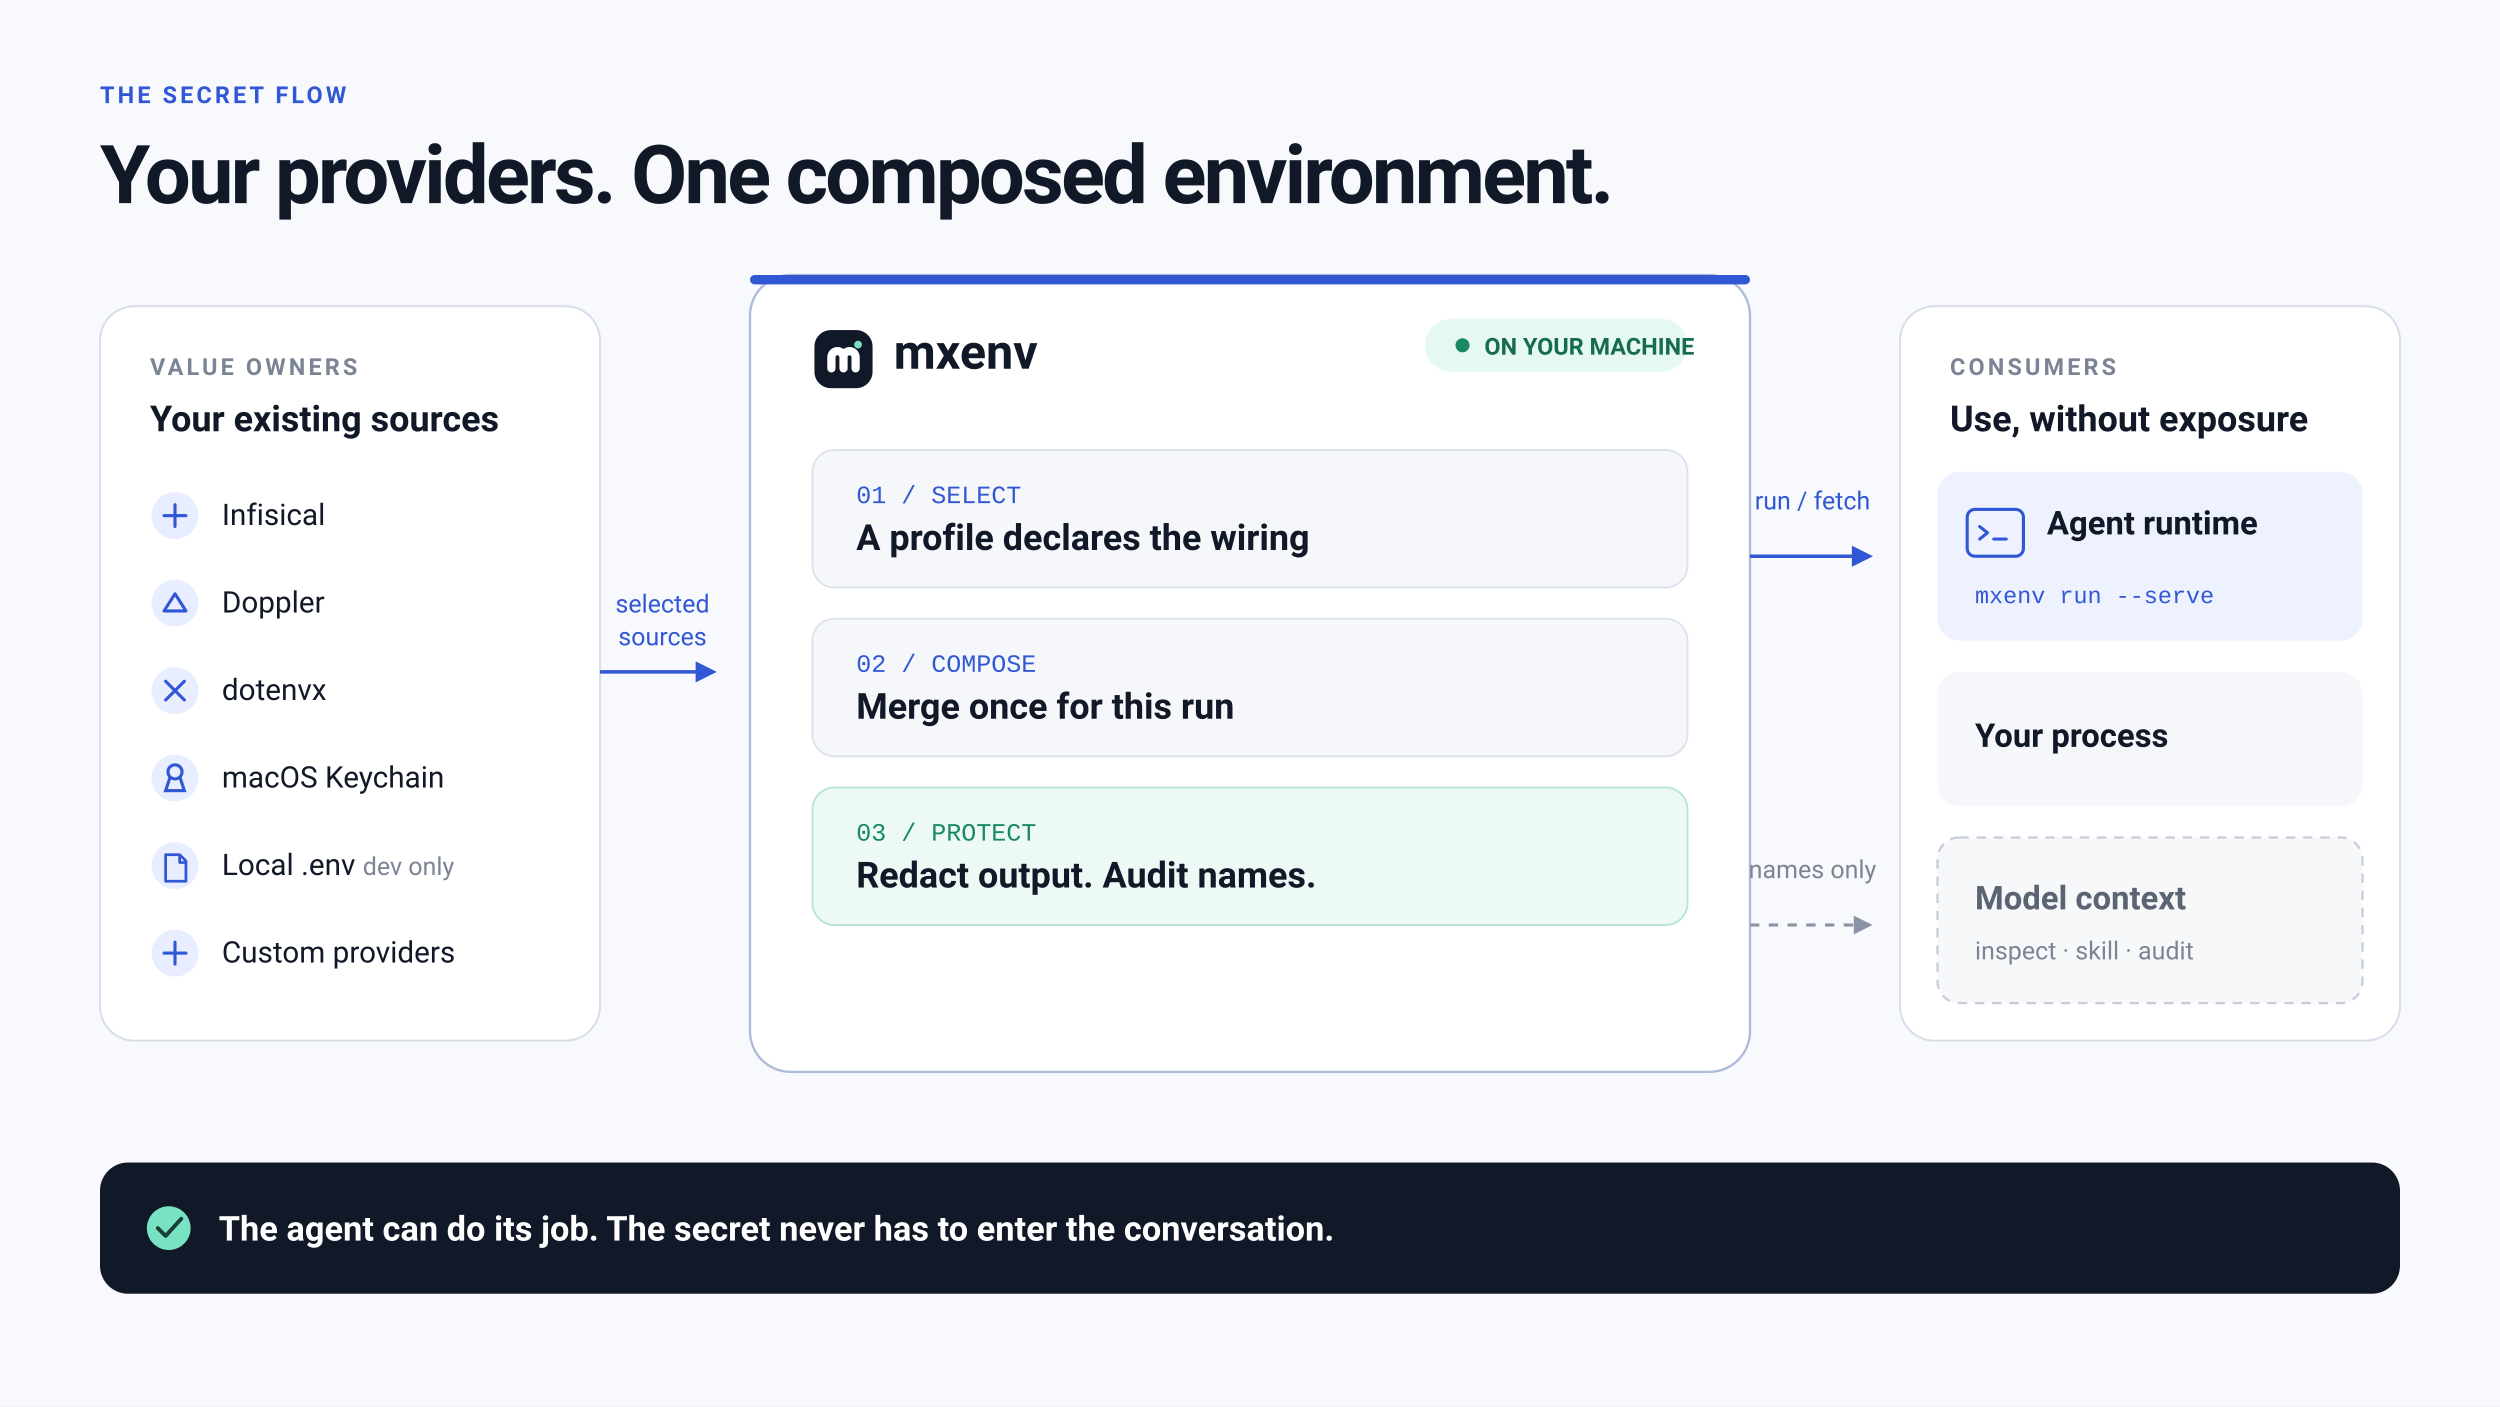
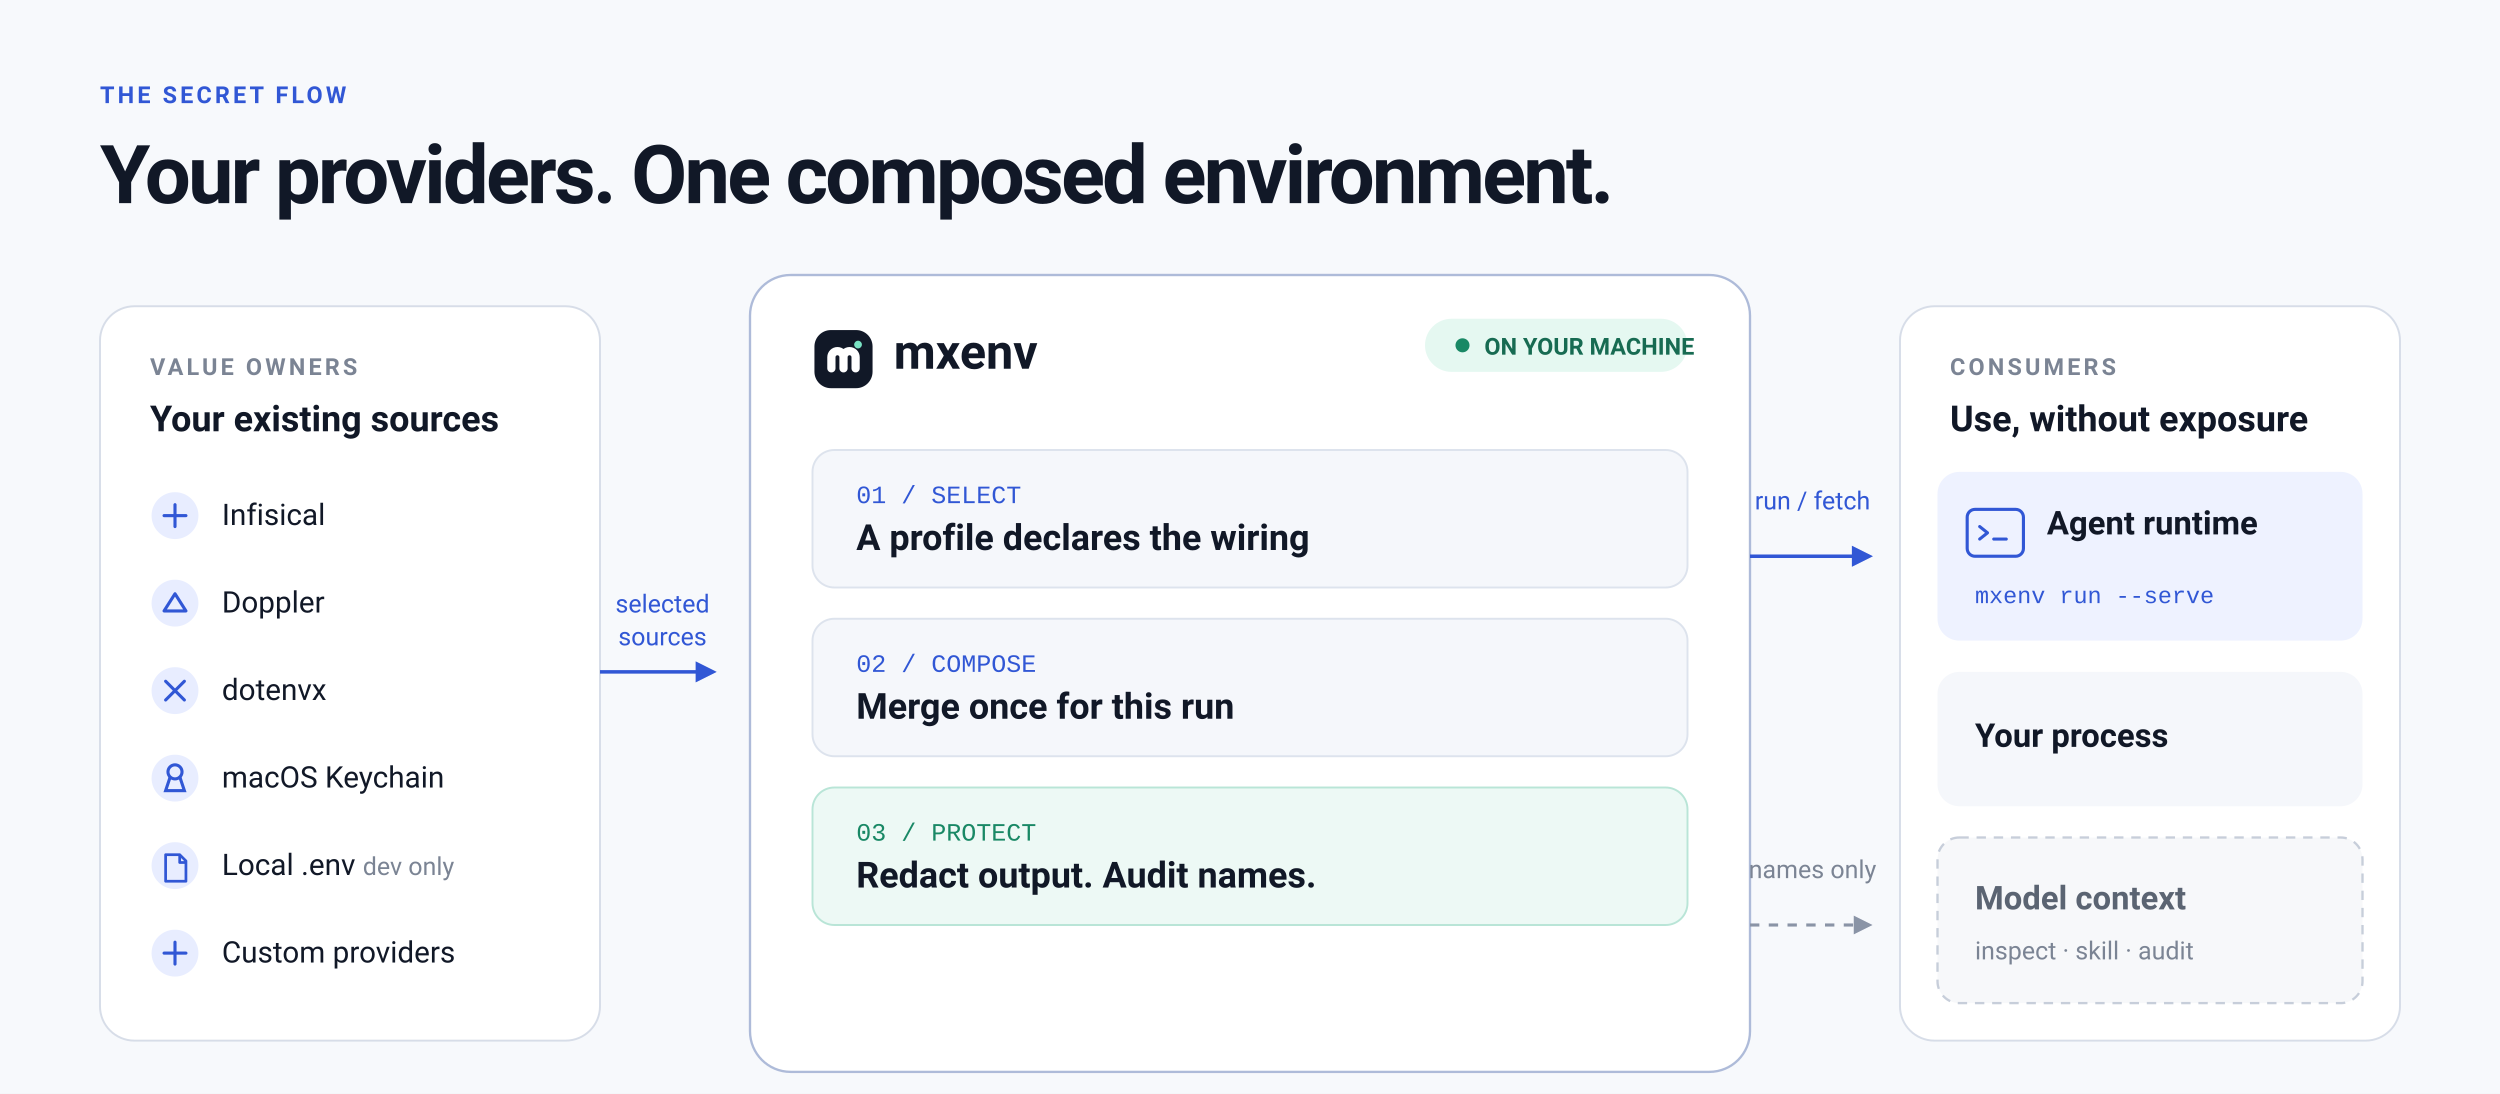
- <svg xmlns="http://www.w3.org/2000/svg" viewBox="0 0 1600 900" width="1600" height="900" role="img" aria-labelledby="title desc">
+ <svg xmlns="http://www.w3.org/2000/svg" viewBox="0 0 1600 700" width="1600" height="700" role="img" aria-labelledby="title desc">
  <defs>
    <marker id="arrow" viewBox="0 0 10 10" refX="8" refY="5" markerWidth="6" markerHeight="6" orient="auto-start-reverse">
      <path d="M0 0 10 5 0 10Z" fill="#3157D5" />
    </marker>
    <marker id="arrow-muted" viewBox="0 0 10 10" refX="8" refY="5" markerWidth="6" markerHeight="6" orient="auto-start-reverse">
      <path d="M0 0 10 5 0 10Z" fill="#8A94A6" />
    </marker>
    <style>
      .sans{font-family:-apple-system,BlinkMacSystemFont,'Segoe UI',Roboto,'Helvetica Neue',Arial,sans-serif}.mono{font-family:ui-monospace,'SF Mono','Cascadia Code','JetBrains Mono',Menlo,Consolas,'Liberation Mono',monospace}
      .ink{fill:#111827}.muted{fill:#5B6472}.faint{fill:#7B8494}.label{font-size:15px;font-weight:700;letter-spacing:2px}.body{font-size:19px}.small{font-size:16px}.cardtitle{font-size:23px;font-weight:700}
    </style>
  </defs>
-   <rect width="1600" height="900" fill="#F7F9FC" />
+   <rect width="1600" height="700" fill="#F7F9FC" />
  <g class="sans">
    <text x="64" y="66" class="label" fill="#3157D5">THE SECRET FLOW</text>
    <text x="64" y="130" class="ink" font-size="52" font-weight="700" letter-spacing="-1.8">Your providers. One composed environment.</text>
    <rect x="64" y="196" width="320" height="470" rx="22" fill="#FFFFFF" stroke="#D7DDE8" stroke-width="1.25" />
    <text x="96" y="240" class="label faint">VALUE OWNERS</text>
    <text x="96" y="276" class="ink cardtitle">Your existing sources</text>
    <g class="body ink">
      <circle cx="112" cy="330" r="15" fill="#E8EDFF" />
      <path d="M105 330h14M112 323v14" stroke="#3157D5" stroke-width="2" stroke-linecap="round" />
      <text x="142" y="336">Infisical</text>
      <circle cx="112" cy="386" r="15" fill="#E8EDFF" />
      <path d="M105 391l7-11 7 11Z" fill="none" stroke="#3157D5" stroke-width="2" stroke-linejoin="round" />
      <text x="142" y="392">Doppler</text>
      <circle cx="112" cy="442" r="15" fill="#E8EDFF" />
      <path d="M106 436l12 12m0-12-12 12" stroke="#3157D5" stroke-width="2" stroke-linecap="round" />
      <text x="142" y="448">dotenvx</text>
      <circle cx="112" cy="498" r="15" fill="#E8EDFF" />
      <circle cx="112" cy="494" r="4.5" fill="none" stroke="#3157D5" stroke-width="2" />
      <path d="M109 497l-3 9h12l-3-9" fill="none" stroke="#3157D5" stroke-width="2" />
      <text x="142" y="504">macOS Keychain</text>
      <circle cx="112" cy="554" r="15" fill="#E8EDFF" />
      <path d="M106 547h9l4 4v13h-13Zm9 0v5h4" fill="none" stroke="#3157D5" stroke-width="1.75" stroke-linejoin="round" />
      <text x="142" y="560">Local .env <tspan class="small faint">dev only</tspan>
      </text>
      <circle cx="112" cy="610" r="15" fill="#E8EDFF" />
      <path d="M105 610h14M112 603v14" stroke="#3157D5" stroke-width="2" stroke-linecap="round" />
      <text x="142" y="616">Custom providers</text>
    </g>
    <path d="M384 430h72" stroke="#3157D5" stroke-width="2.25" marker-end="url(#arrow)" />
    <text x="424" y="392" text-anchor="middle" class="small" fill="#3157D5">selected</text>
    <text x="424" y="413" text-anchor="middle" class="small" fill="#3157D5">sources</text>
    <rect x="480" y="176" width="640" height="510" rx="26" fill="#FFFFFF" stroke="#AEBBD9" stroke-width="1.5" />
-     <rect x="480" y="176" width="640" height="6" rx="3" fill="#3157D5" />
    <g transform="translate(520 210) scale(.62)">
      <rect x="2" y="2" width="60" height="60" rx="17" fill="#111827" />
      <path fill="none" stroke="#FFFFFF" stroke-width="8.5" stroke-linecap="round" stroke-linejoin="round" d="M19.5 41.5V30c0-3.45 2.8-6.25 6.25-6.25s6.25 2.8 6.25 6.25v11.5m0-11.5c0-3.45 2.8-6.25 6.25-6.25s6.25 2.8 6.25 6.25V41.5" />
      <circle cx="47" cy="17" r="4" fill="#79E2C3" />
    </g>
    <text x="572" y="236" class="ink" font-size="31" font-weight="700">mxenv</text>
    <rect x="912" y="204" width="168" height="34" rx="17" fill="#E5F8F1" />
    <circle cx="936" cy="221" r="4.5" fill="#198865" />
    <text x="950" y="227" font-size="15" font-weight="600" fill="#176B52">ON YOUR MACHINE</text>
    <rect x="520" y="288" width="560" height="88" rx="14" fill="#F5F7FB" stroke="#DDE3ED" stroke-width="1.25" />
    <text x="548" y="322" class="mono" font-size="16" fill="#3157D5">01 / SELECT</text>
    <text x="548" y="352" class="ink cardtitle">A profile declares the wiring</text>
    <rect x="520" y="396" width="560" height="88" rx="14" fill="#F5F7FB" stroke="#DDE3ED" stroke-width="1.25" />
    <text x="548" y="430" class="mono" font-size="16" fill="#3157D5">02 / COMPOSE</text>
    <text x="548" y="460" class="ink cardtitle">Merge once for this run</text>
    <rect x="520" y="504" width="560" height="88" rx="14" fill="#EDF9F5" stroke="#B9E5D7" stroke-width="1.25" />
    <text x="548" y="538" class="mono" font-size="16" fill="#198865">03 / PROTECT</text>
    <text x="548" y="568" class="ink cardtitle">Redact output. Audit names.</text>
    <path d="M1120 356h76" stroke="#3157D5" stroke-width="2.25" marker-end="url(#arrow)" />
    <text x="1160" y="326" text-anchor="middle" class="small" fill="#3157D5">run / fetch</text>
    <path d="M1120 592h76" stroke="#8A94A6" stroke-width="2" stroke-dasharray="6 6" marker-end="url(#arrow-muted)" />
    <text x="1160" y="562" text-anchor="middle" class="small faint">names only</text>
    <rect x="1216" y="196" width="320" height="470" rx="22" fill="#FFFFFF" stroke="#D7DDE8" stroke-width="1.25" />
    <text x="1248" y="240" class="label faint">CONSUMERS</text>
    <text x="1248" y="276" class="ink cardtitle">Use, without exposure</text>
    <rect x="1240" y="302" width="272" height="108" rx="14" fill="#EEF2FF" />
    <path d="M1264 326h26a5 5 0 0 1 5 5v20a5 5 0 0 1-5 5h-26a5 5 0 0 1-5-5v-20a5 5 0 0 1 5-5Z" fill="none" stroke="#3157D5" stroke-width="2" />
    <path d="m1267 337 5 4-5 4m9 0h8" fill="none" stroke="#3157D5" stroke-width="2" stroke-linecap="round" stroke-linejoin="round" />
    <text x="1310" y="342" class="ink" font-size="21" font-weight="700">Agent runtime</text>
    <text x="1264" y="386" class="mono" font-size="15" fill="#3157D5">mxenv run --serve</text>
    <rect x="1240" y="430" width="272" height="86" rx="14" fill="#F5F7FB" />
    <text x="1264" y="478" class="ink" font-size="21" font-weight="700">Your process</text>
    <rect x="1240" y="536" width="272" height="106" rx="14" fill="#F7F8FA" stroke="#C7CEDA" stroke-width="1.5" stroke-dasharray="6 5" />
    <text x="1264" y="582" class="muted" font-size="21" font-weight="700">Model context</text>
    <text x="1264" y="614" class="small faint">inspect · skill · audit</text>
-     <rect x="64" y="744" width="1472" height="84" rx="18" fill="#111827" />
-     <circle cx="108" cy="786" r="14" fill="#79E2C3" />
-     <path d="m101 786 5 5 10-11" fill="none" stroke="#173F38" stroke-width="2.5" stroke-linecap="round" stroke-linejoin="round" />
-     <text x="140" y="794" fill="#FFFFFF" font-size="22" font-weight="600">The agent can do its job. The secret never has to enter the conversation.</text>
  </g>
</svg>
